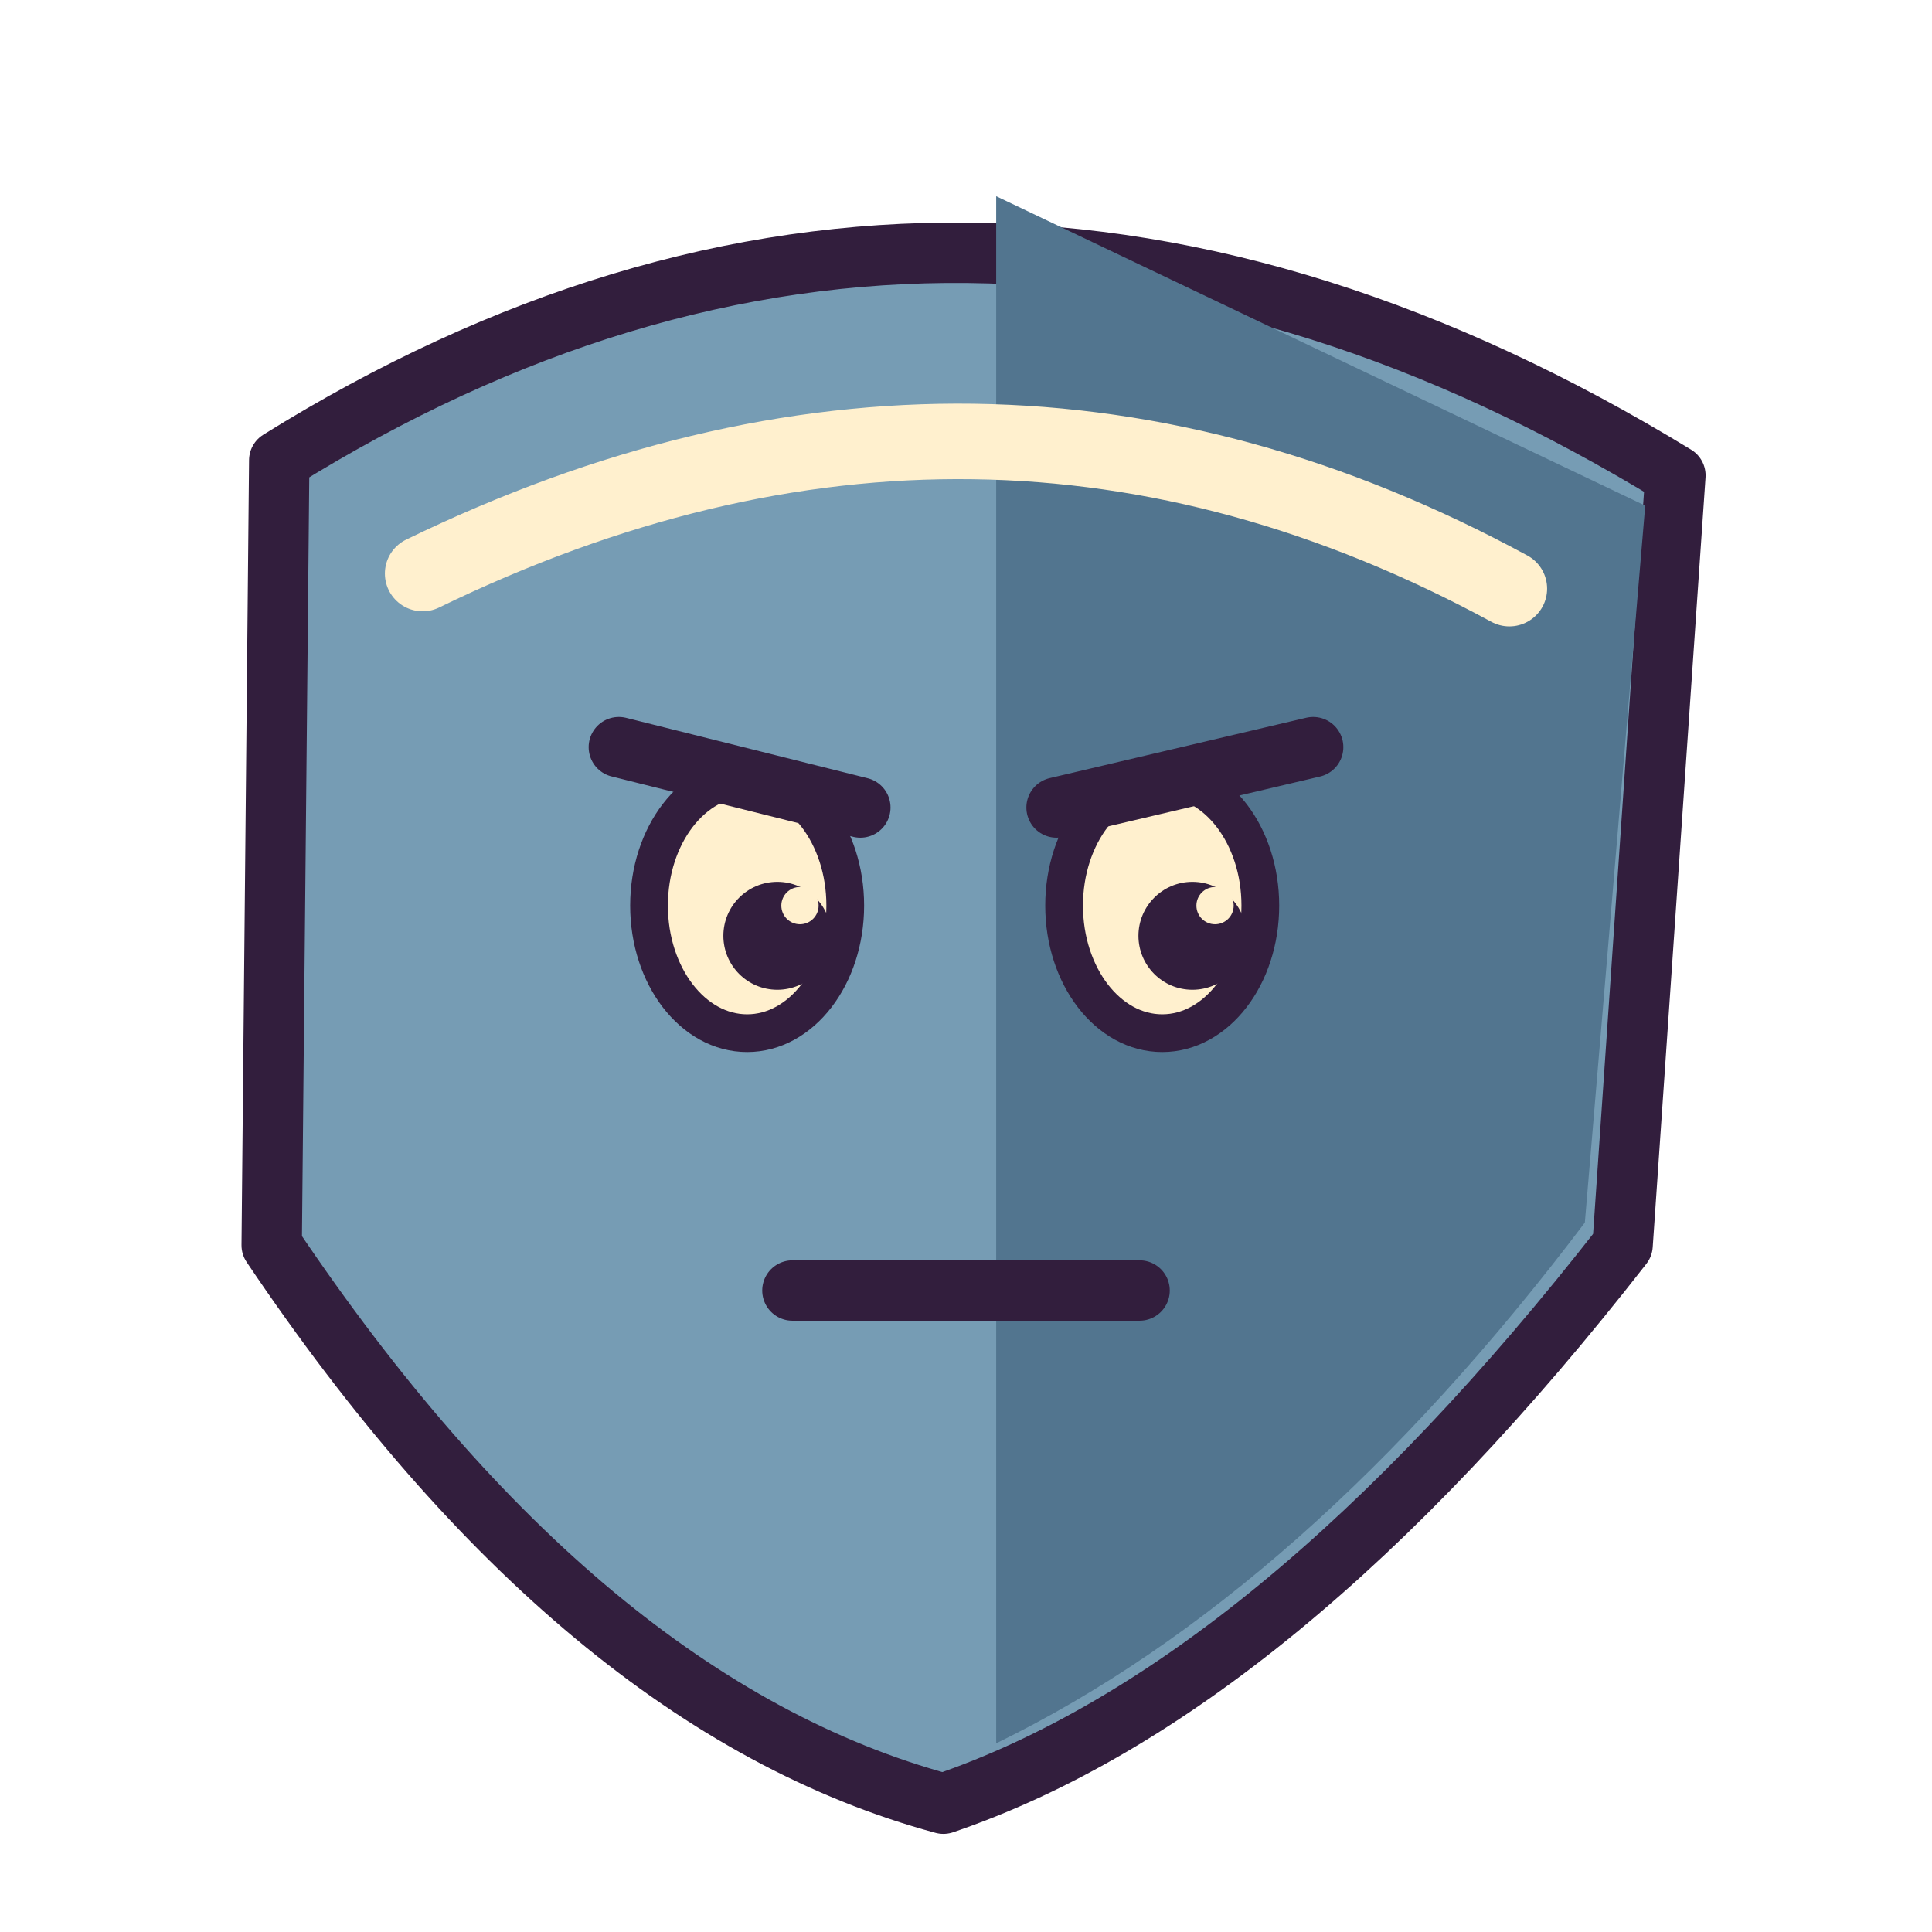
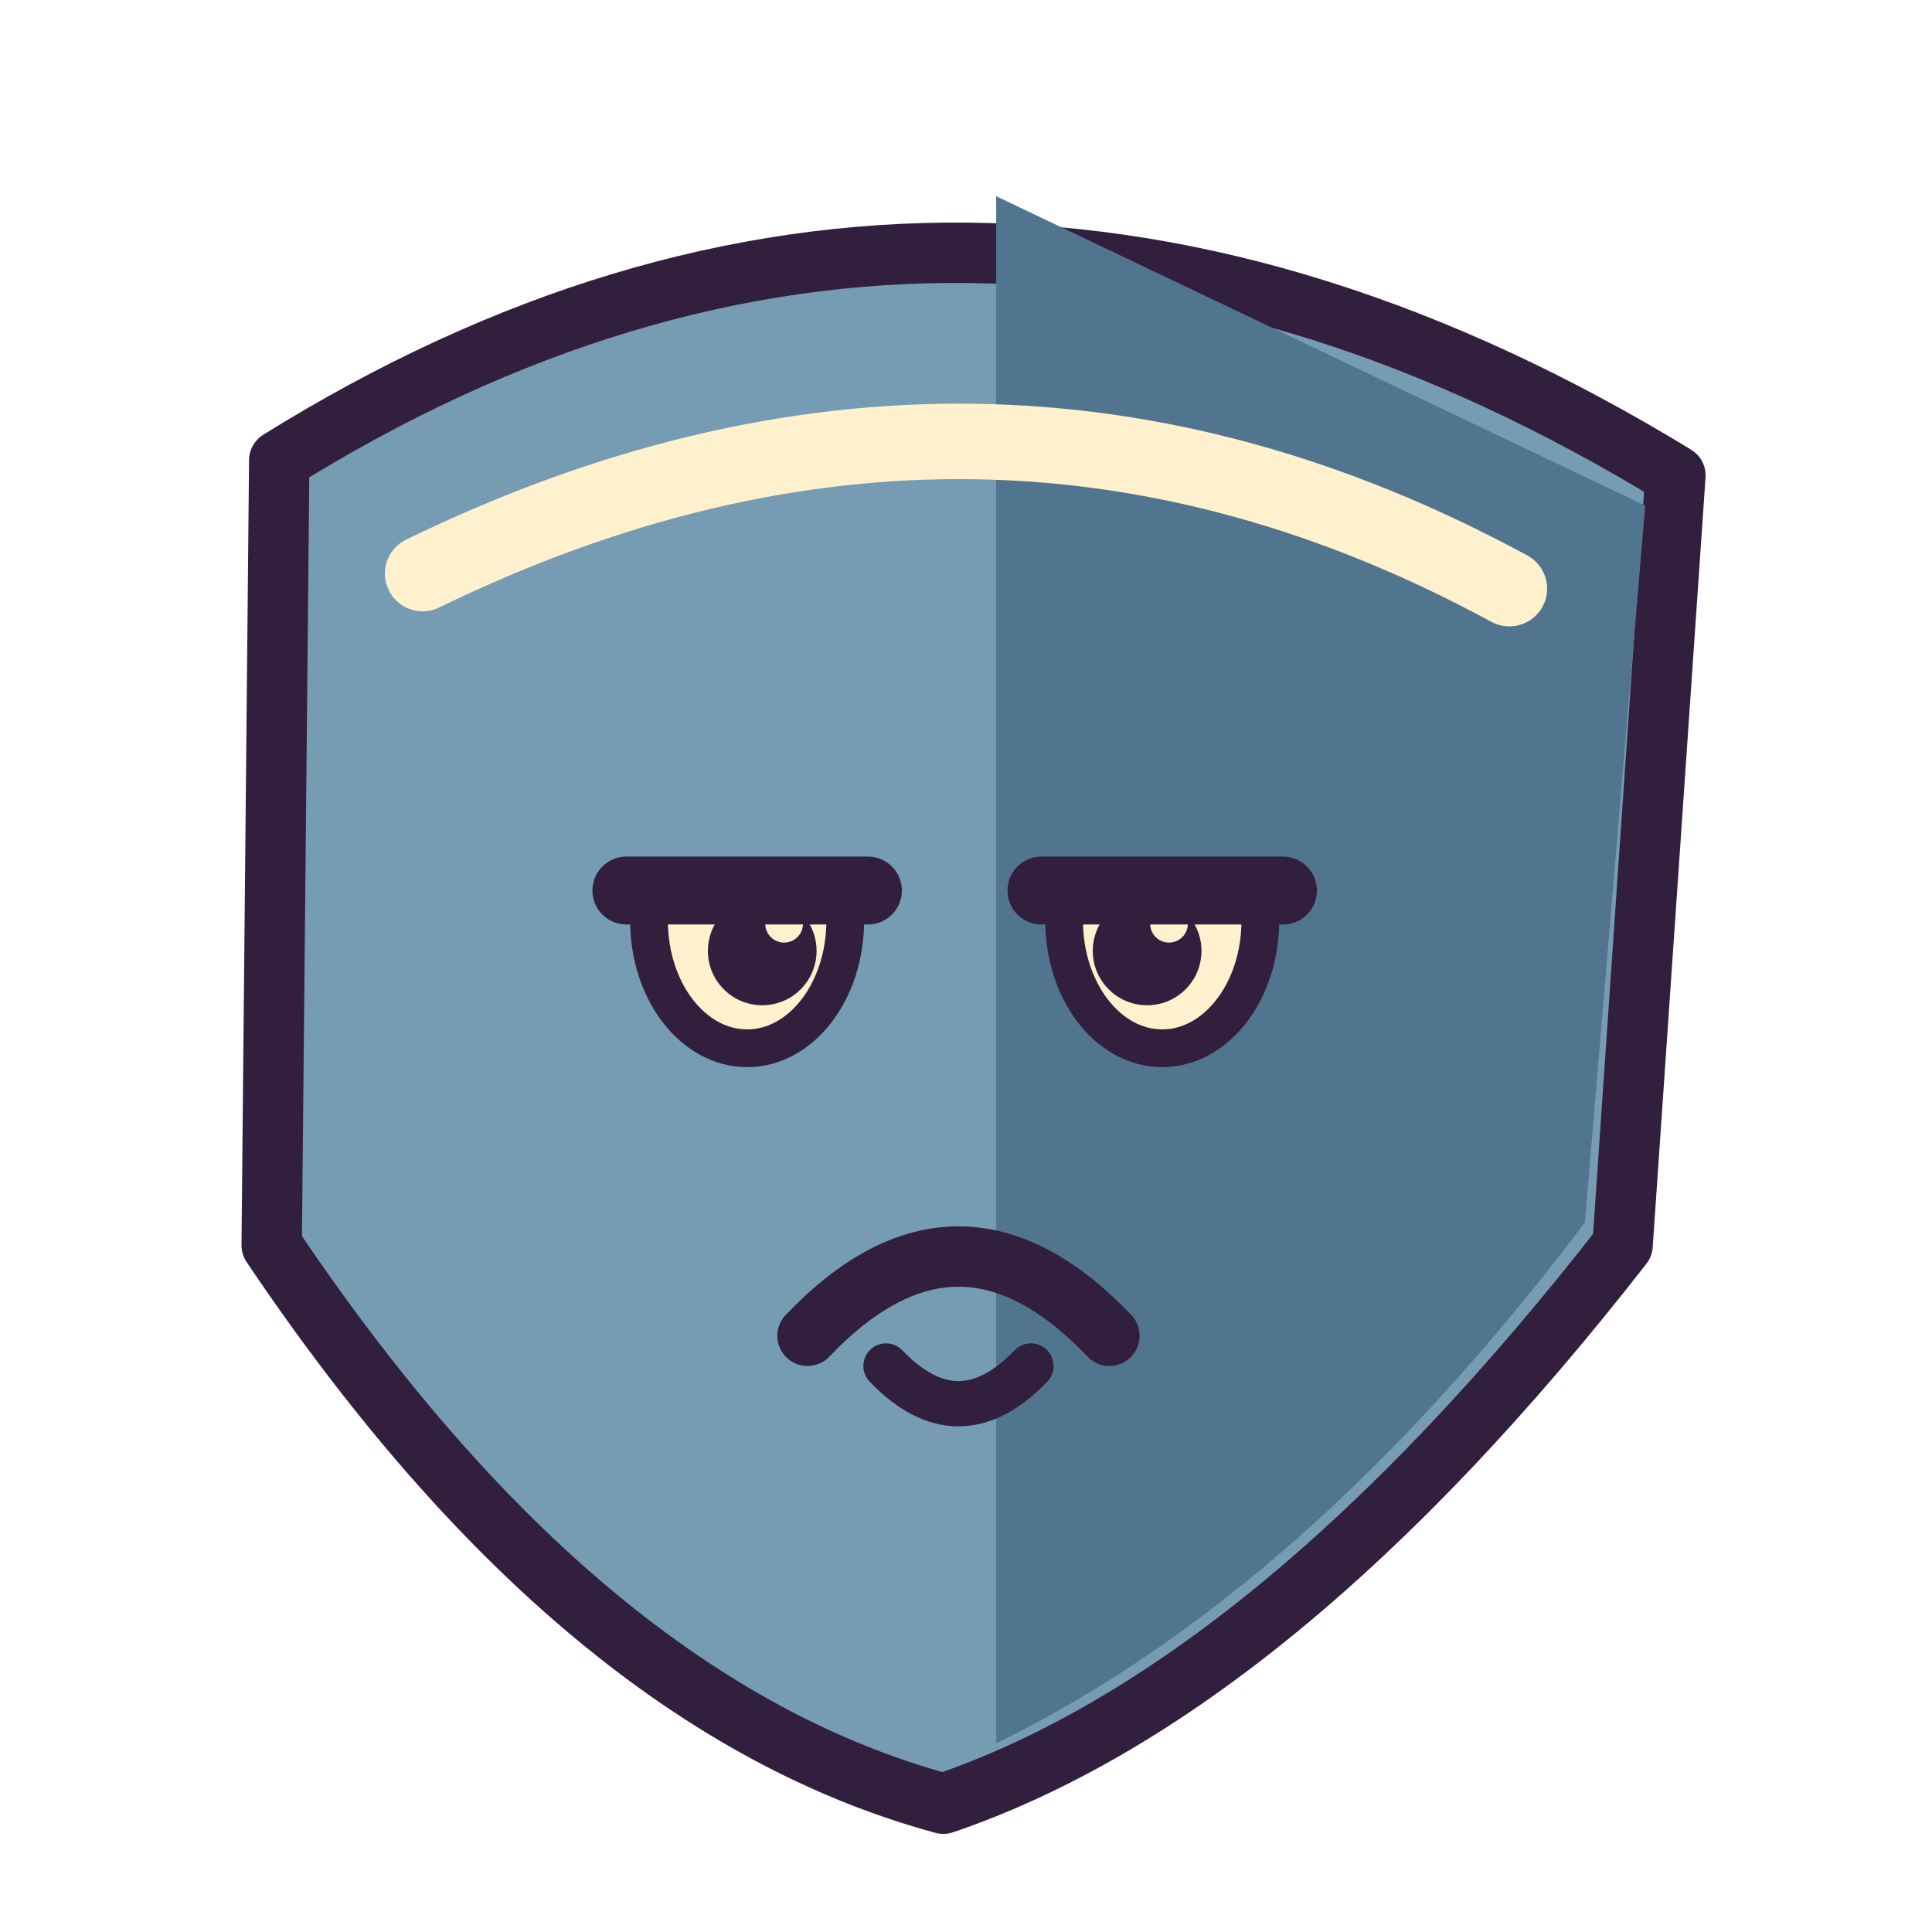
<svg xmlns="http://www.w3.org/2000/svg" width="256" height="256" viewBox="0 0 256 256">
  <g stroke="#321E3D" stroke-width="8" stroke-linecap="round" stroke-linejoin="round">
    <path d="M 37 61 Q 127 5 222 63 L 215 165 Q 169 224 125 239 Q 77 226 36 165 Z" fill="#769CB4" />
    <path d="M 132 26 L 218 67 L 210 162 Q 173 211 132 231 Z" fill="#52758F" stroke="none" />
    <path d="M 56 76 Q 130 40 200 78" fill="none" stroke="#FFF0CE" stroke-width="10" />
-     <ellipse cx="99" cy="120" rx="13" ry="16.9" fill="#FFF0CE" stroke-width="5" />
-     <circle cx="103" cy="124" r="7.15" fill="#321E3D" stroke="none" />
-     <circle cx="106" cy="120" r="2.47" fill="#FFF0CE" stroke="none" />
-     <ellipse cx="154" cy="120" rx="13" ry="16.9" fill="#FFF0CE" stroke-width="5" />
-     <circle cx="158" cy="124" r="7.15" fill="#321E3D" stroke="none" />
-     <circle cx="161" cy="120" r="2.47" fill="#FFF0CE" stroke="none" />
-     <path d="M 82 99 L 114 107 M 140 107 L 174 99" fill="none" />
-     <path d="M 105 171 L 151 171" fill="none" />
+     <ellipse cx="99" cy="122" rx="13" ry="16.9" fill="#FFF0CE" stroke-width="5" />
+     <circle cx="101" cy="126" r="7.2" fill="#321E3D" stroke="none" />
+     <circle cx="103.9" cy="122.4" r="2.5" fill="#FFF0CE" stroke="none" />
+     <path d="M 81 98.1 L 117 98.1 L 117 119 L 81 119 Z" fill="#769CB4" stroke="none" />
+     <path d="M 83 118 L 115 118" fill="none" stroke-width="9" />
+     <ellipse cx="154" cy="122" rx="13" ry="16.9" fill="#FFF0CE" stroke-width="5" />
+     <circle cx="152" cy="126" r="7.2" fill="#321E3D" stroke="none" />
+     <circle cx="154.9" cy="122.4" r="2.5" fill="#FFF0CE" stroke="none" />
+     <path d="M 136 98.1 L 172 98.1 L 172 119 L 136 119 Z" fill="#52758F" stroke="none" />
+     <path d="M 138 118 L 170 118" fill="none" stroke-width="9" />
+     <path d="M 107.0 177.0 Q 127 156 147.0 177.0" fill="none" stroke-width="8" />
+     <path d="M 117.4 181 Q 127 191 136.6 181" fill="none" stroke-width="6" />
  </g>
</svg>
